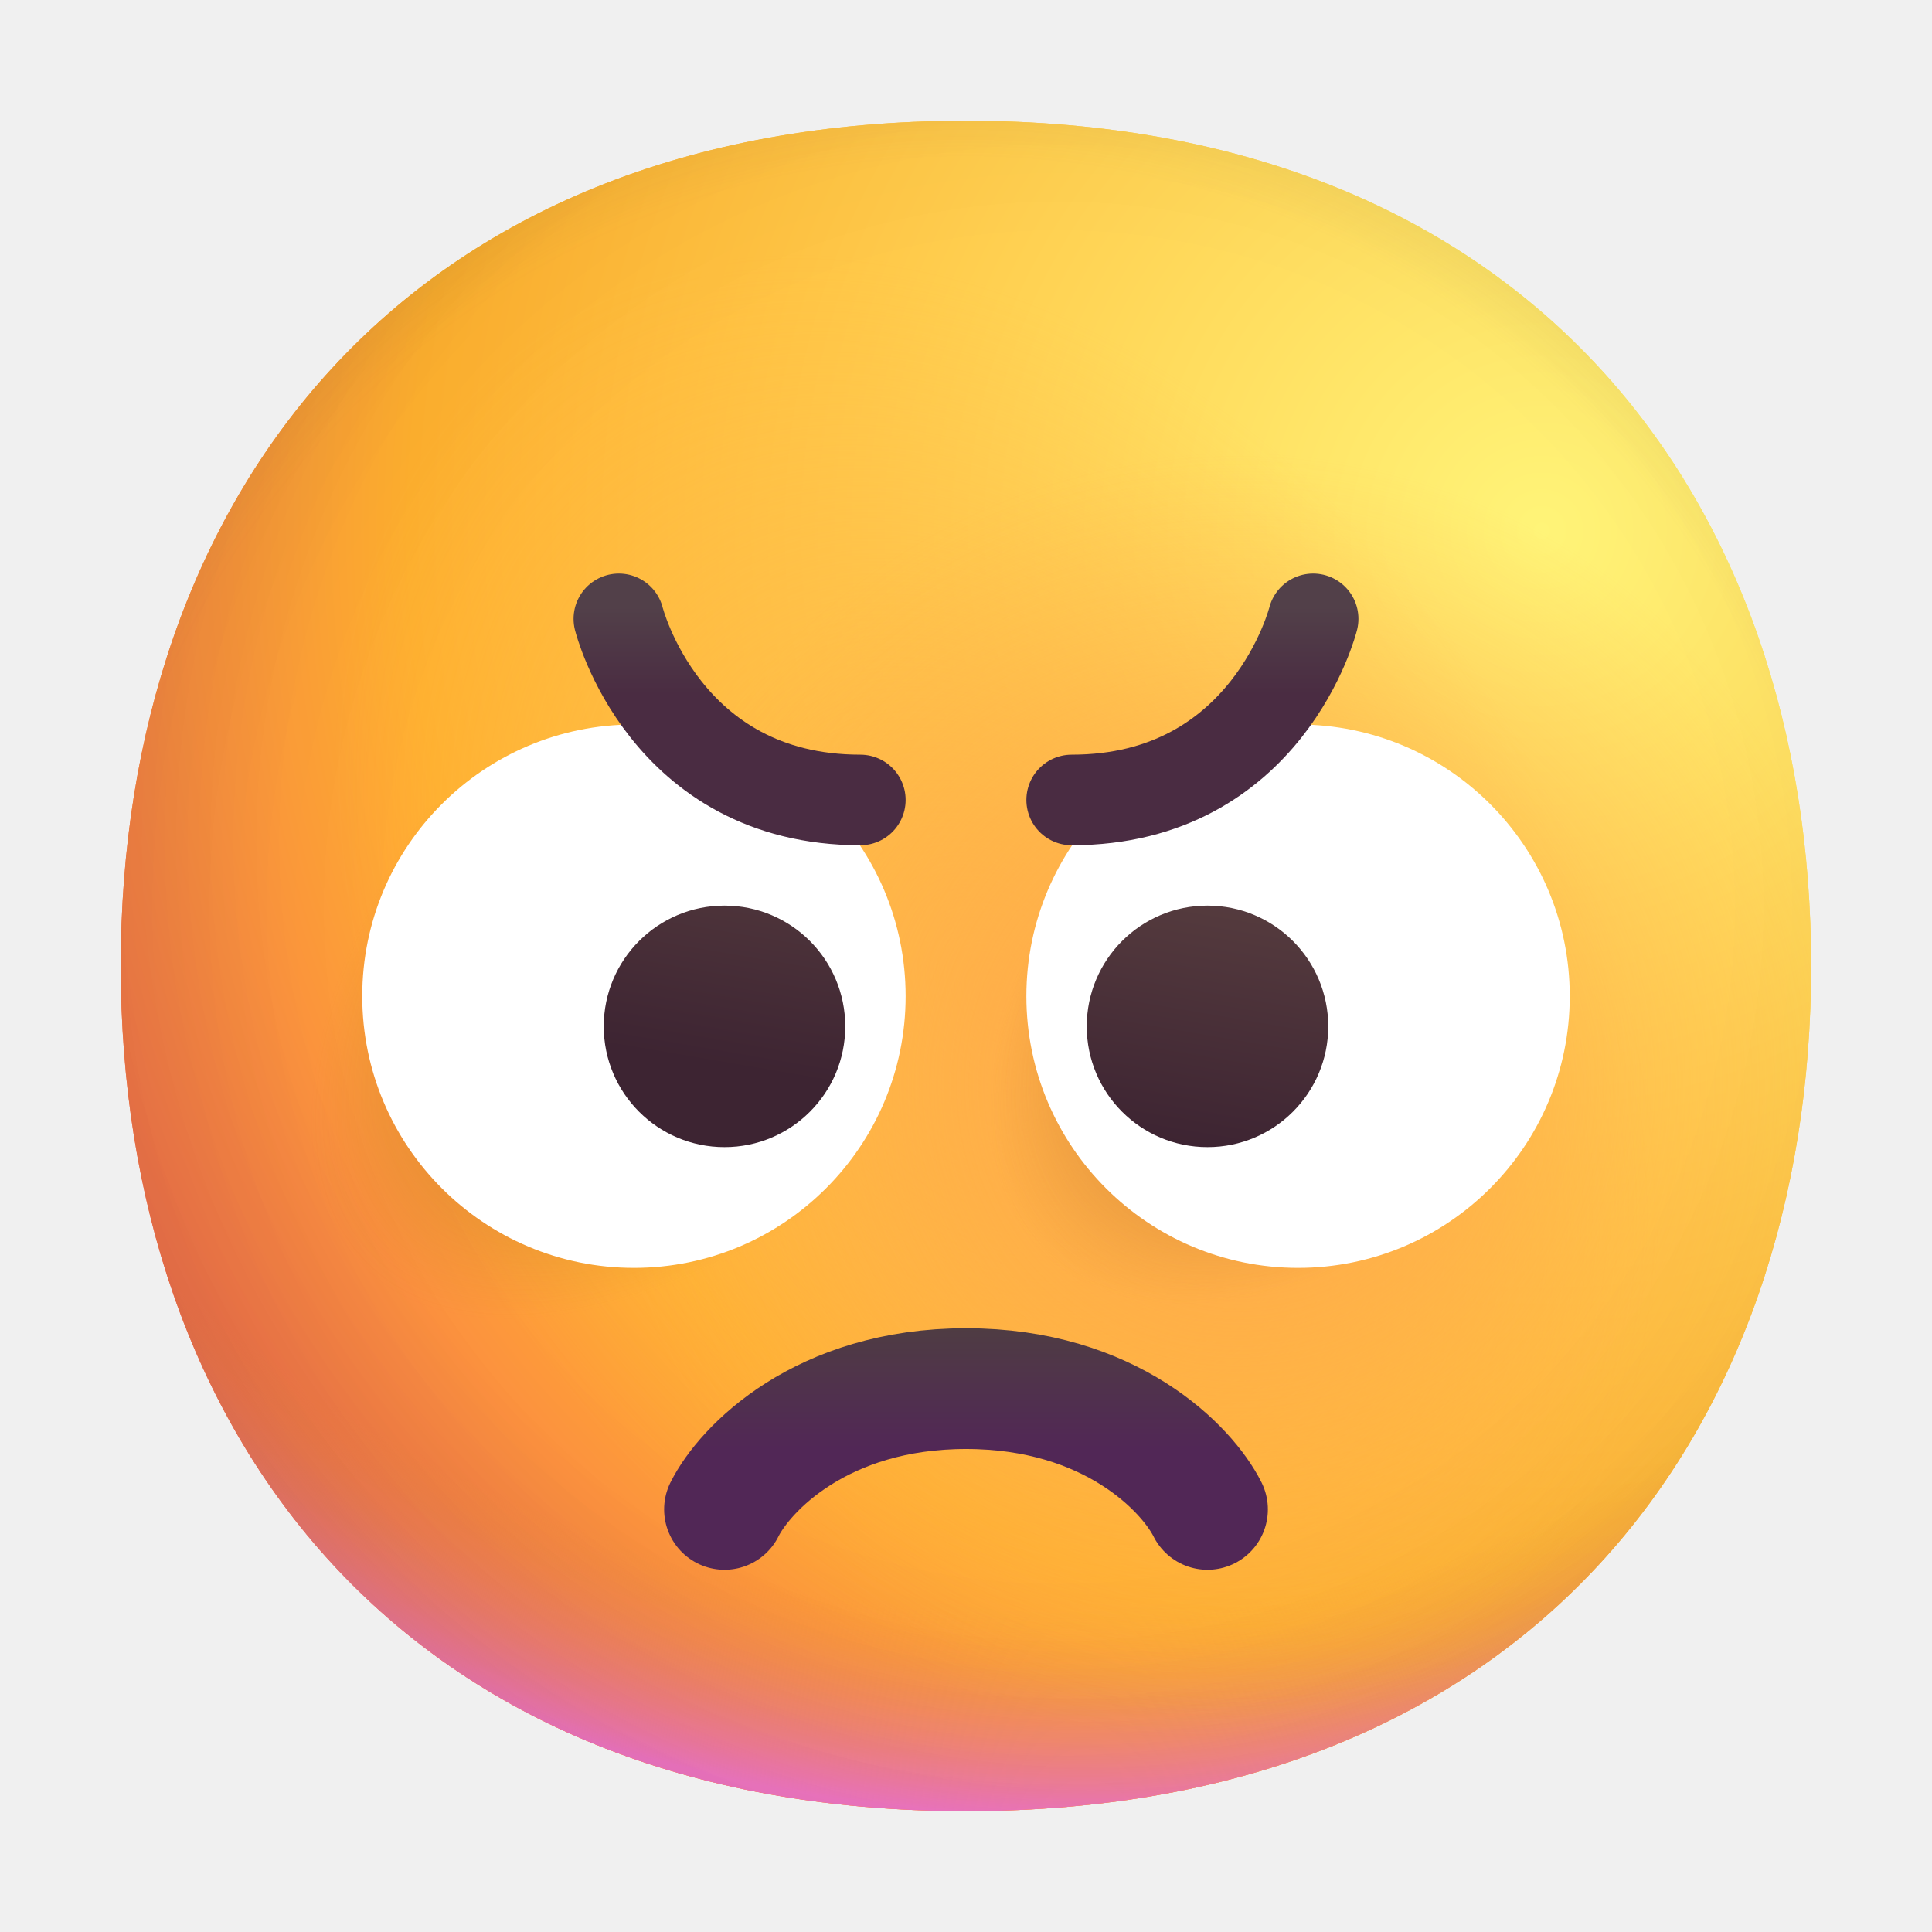
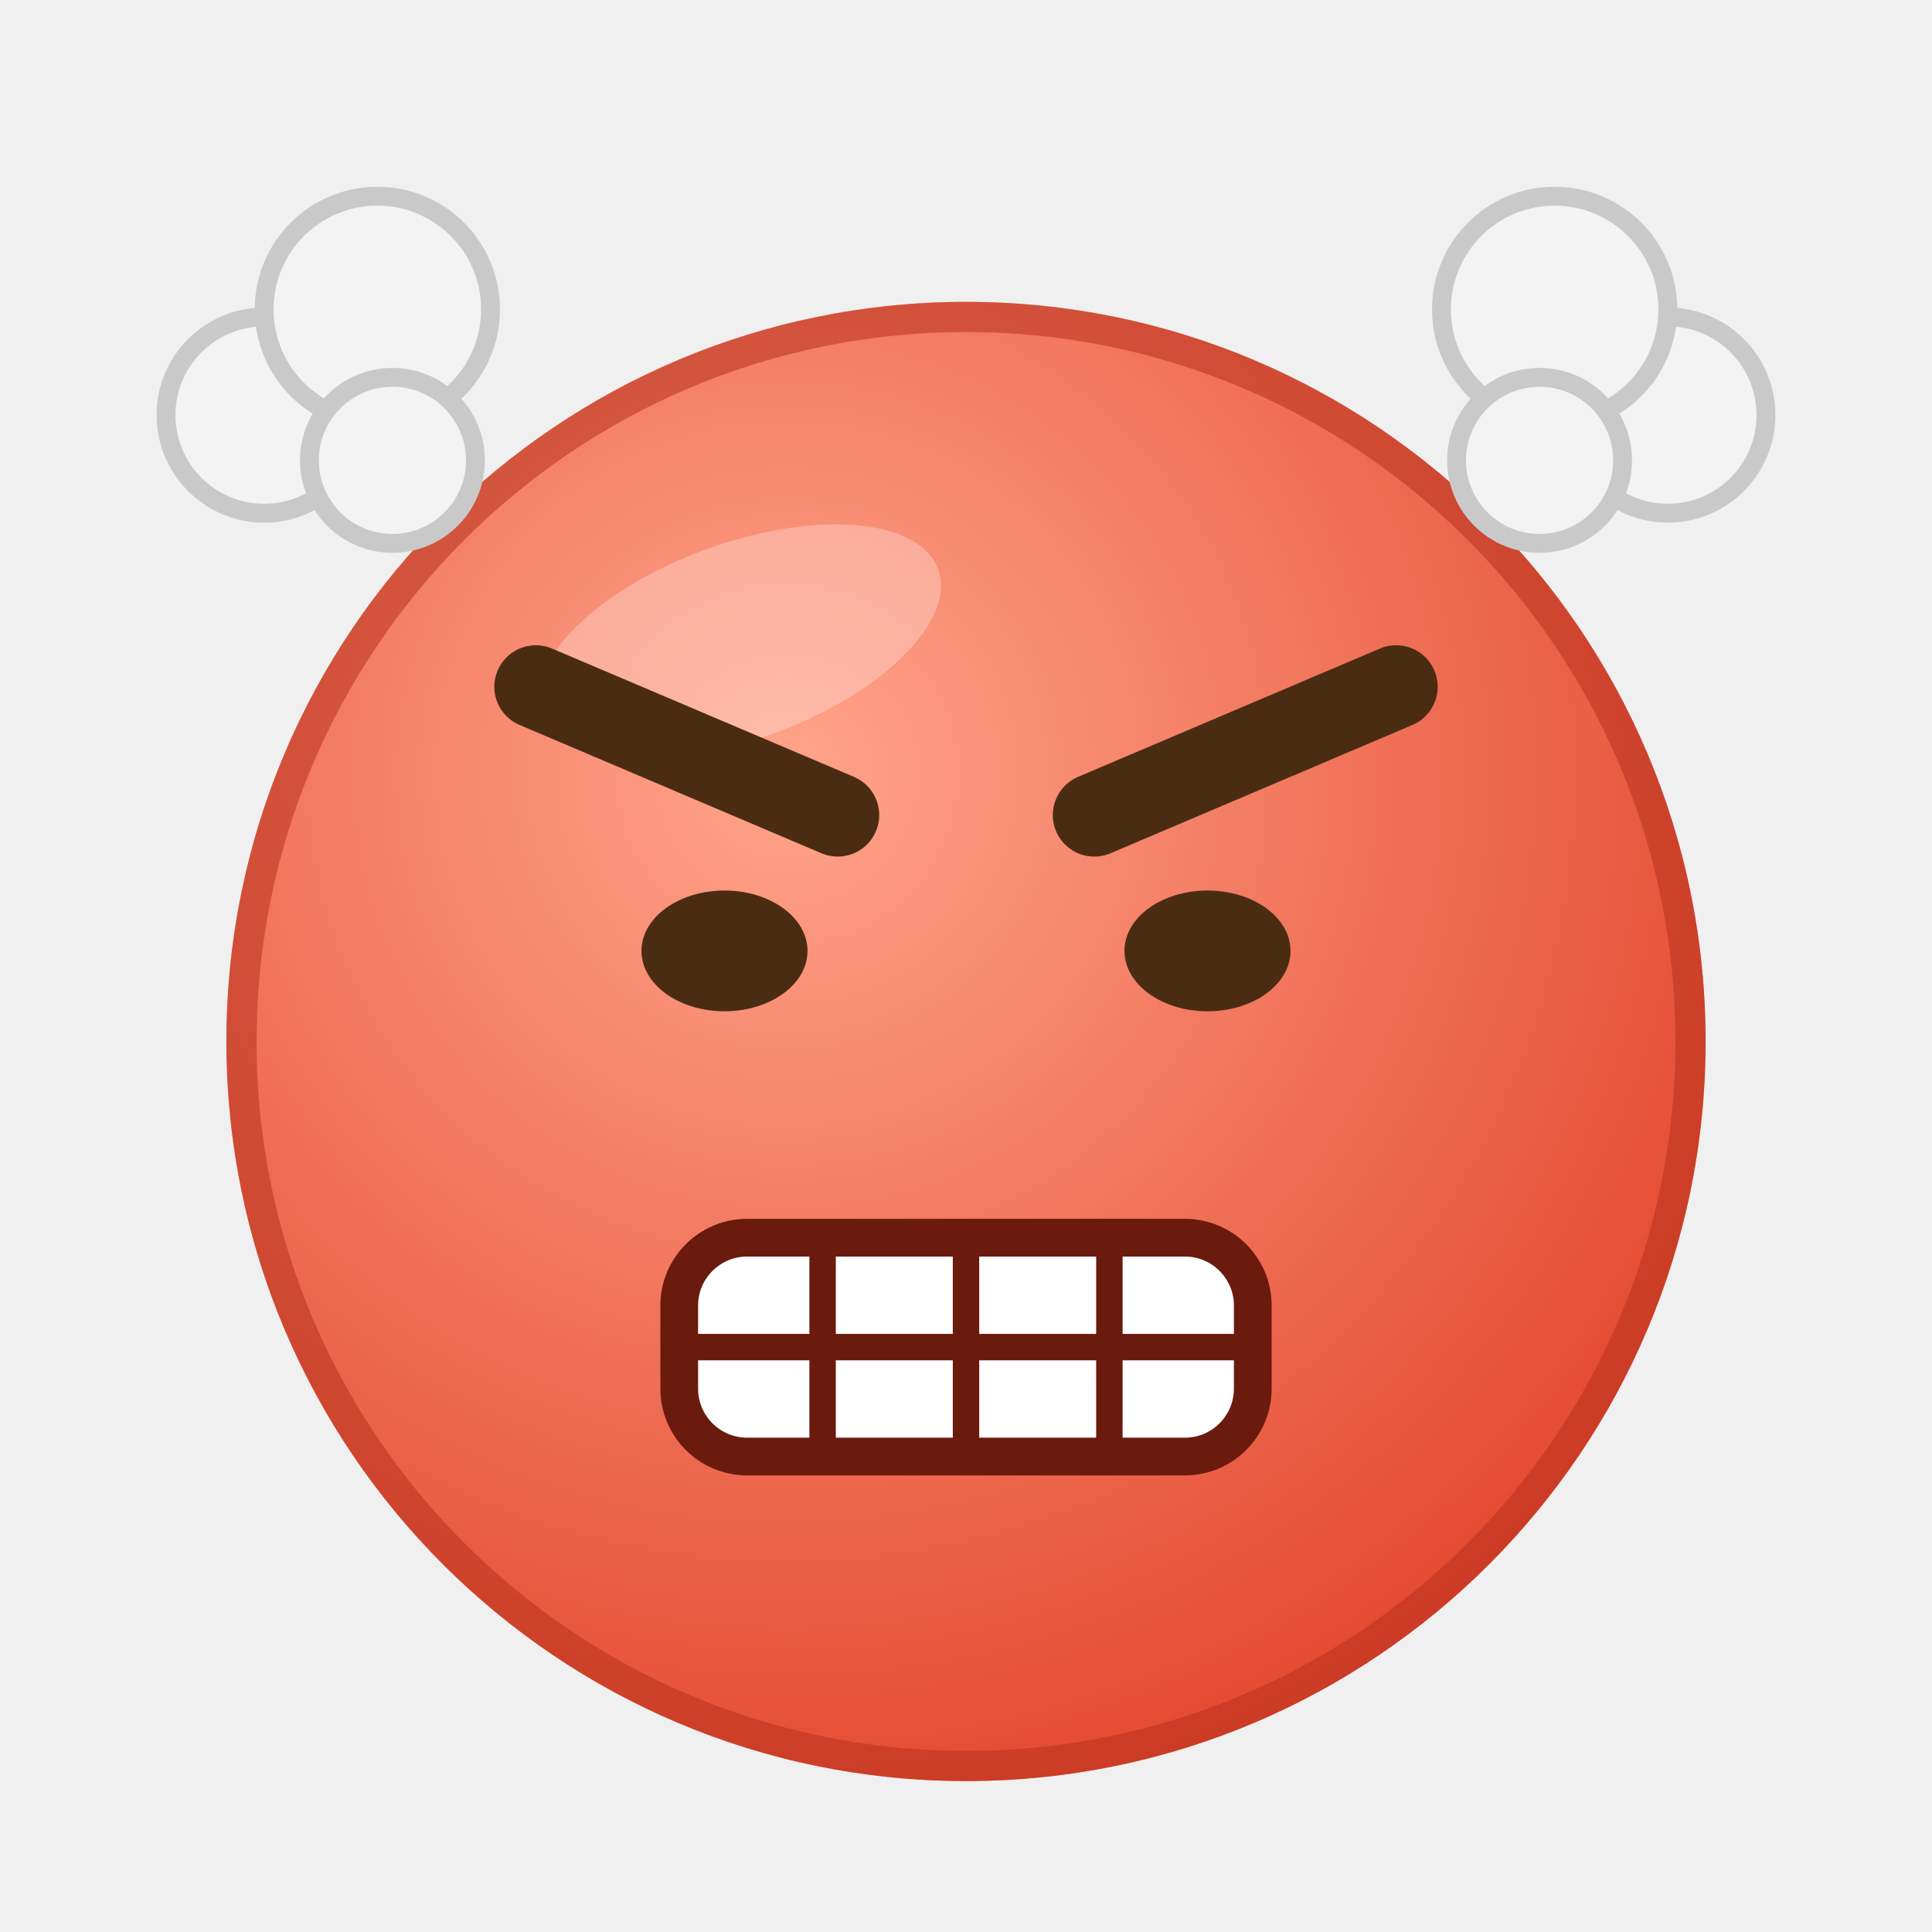
- <svg xmlns="http://www.w3.org/2000/svg" width="32" height="32" viewBox="0 0 32 32" fill="none">
-   <g clip-path="url(#clip0_31_1432)">
-     <path d="M15.999 29.998C25.333 29.998 29.998 23.73 29.998 15.999C29.998 8.268 25.333 2 15.999 2C6.664 2 2 8.268 2 15.999C2 23.73 6.664 29.998 15.999 29.998Z" fill="url(#paint0_radial_31_1432)" />
-     <path d="M15.999 29.998C25.333 29.998 29.998 23.73 29.998 15.999C29.998 8.268 25.333 2 15.999 2C6.664 2 2 8.268 2 15.999C2 23.73 6.664 29.998 15.999 29.998Z" fill="url(#paint1_radial_31_1432)" />
-     <path d="M15.999 29.998C25.333 29.998 29.998 23.73 29.998 15.999C29.998 8.268 25.333 2 15.999 2C6.664 2 2 8.268 2 15.999C2 23.73 6.664 29.998 15.999 29.998Z" fill="url(#paint2_radial_31_1432)" />
-     <path d="M15.999 29.998C25.333 29.998 29.998 23.73 29.998 15.999C29.998 8.268 25.333 2 15.999 2C6.664 2 2 8.268 2 15.999C2 23.73 6.664 29.998 15.999 29.998Z" fill="url(#paint3_radial_31_1432)" fill-opacity="0.6" />
-     <path d="M15.999 29.998C25.333 29.998 29.998 23.73 29.998 15.999C29.998 8.268 25.333 2 15.999 2C6.664 2 2 8.268 2 15.999C2 23.73 6.664 29.998 15.999 29.998Z" fill="url(#paint4_radial_31_1432)" />
-     <path d="M15.999 29.998C25.333 29.998 29.998 23.73 29.998 15.999C29.998 8.268 25.333 2 15.999 2C6.664 2 2 8.268 2 15.999C2 23.73 6.664 29.998 15.999 29.998Z" fill="url(#paint5_radial_31_1432)" />
-     <path d="M15.999 29.998C25.333 29.998 29.998 23.73 29.998 15.999C29.998 8.268 25.333 2 15.999 2C6.664 2 2 8.268 2 15.999C2 23.73 6.664 29.998 15.999 29.998Z" fill="url(#paint6_radial_31_1432)" />
-     <path d="M15.999 29.998C25.333 29.998 29.998 23.73 29.998 15.999C29.998 8.268 25.333 2 15.999 2C6.664 2 2 8.268 2 15.999C2 23.73 6.664 29.998 15.999 29.998Z" fill="url(#paint7_radial_31_1432)" />
-     <circle cx="9" cy="18" r="5" fill="url(#paint8_radial_31_1432)" />
-     <circle cx="19.5" cy="18.5" r="4.5" fill="url(#paint9_radial_31_1432)" />
-     <path d="M10.5 21C12.985 21 15 18.985 15 16.5C15 14.015 12.985 12 10.5 12C8.015 12 6 14.015 6 16.5C6 18.985 8.015 21 10.5 21Z" fill="white" />
-     <path d="M21.5 21C23.985 21 26 18.985 26 16.5C26 14.015 23.985 12 21.5 12C19.015 12 17 14.015 17 16.5C17 18.985 19.015 21 21.5 21Z" fill="white" />
-     <path d="M12 19C13.105 19 14 18.105 14 17C14 15.895 13.105 15 12 15C10.895 15 10 15.895 10 17C10 18.105 10.895 19 12 19Z" fill="url(#paint10_linear_31_1432)" />
-     <path d="M20 19C21.105 19 22 18.105 22 17C22 15.895 21.105 15 20 15C18.895 15 18 15.895 18 17C18 18.105 18.895 19 20 19Z" fill="url(#paint11_linear_31_1432)" />
-     <path d="M10.25 10.25C10.25 10.25 11 13.25 14.25 13.25" stroke="url(#paint12_linear_31_1432)" stroke-width="1.5" stroke-linecap="round" stroke-linejoin="round" />
-     <path d="M21.75 10.25C21.75 10.25 21 13.25 17.75 13.25" stroke="url(#paint13_linear_31_1432)" stroke-width="1.5" stroke-linecap="round" stroke-linejoin="round" />
-     <path d="M12 25C12.333 24.333 13.6 23 16 23C18.4 23 19.667 24.333 20 25" stroke="url(#paint14_linear_31_1432)" stroke-width="2" stroke-linecap="round" />
+ <svg xmlns="http://www.w3.org/2000/svg" viewBox="0 0 512 512">
+   <defs>
+     <radialGradient id="angry" cx="38%" cy="32%" r="75%">
+       <stop offset="0" stop-color="#FFA48A" />
+       <stop offset="1" stop-color="#E2442B" />
+     </radialGradient>
+   </defs>
+   <circle cx="256" cy="276" r="196" fill="url(#angry)" />
+   <circle cx="256" cy="276" r="192" fill="none" stroke="#B8301B" stroke-width="8" opacity="0.55" />
+   <ellipse cx="196" cy="170" rx="56" ry="26" fill="#fff" opacity="0.28" transform="rotate(-20 196 170)" />
+   <path d="M142 182 L222 216" stroke="#4A2C12" stroke-width="22" stroke-linecap="round" />
+   <path d="M290 216 L370 182" stroke="#4A2C12" stroke-width="22" stroke-linecap="round" />
+   <ellipse cx="192" cy="252" rx="22" ry="16" fill="#4A2C12" />
+   <ellipse cx="320" cy="252" rx="22" ry="16" fill="#4A2C12" />
+   <rect x="180" y="328" width="152" height="58" rx="18" fill="#fff" stroke="#6B1A0E" stroke-width="10" />
+   <path d="M182 357 H330 M218 330 V384 M256 330 V384 M294 330 V384" stroke="#6B1A0E" stroke-width="7" />
+   <g fill="#F3F3F3" stroke="#C9C9C9" stroke-width="5">
+     <circle cx="70" cy="110" r="26" />
+     <circle cx="100" cy="82" r="30" />
+     <circle cx="104" cy="122" r="22" />
+     <circle cx="442" cy="110" r="26" />
+     <circle cx="412" cy="82" r="30" />
+     <circle cx="408" cy="122" r="22" />
  </g>
-   <defs>
-     <radialGradient id="paint0_radial_31_1432" cx="0" cy="0" r="1" gradientUnits="userSpaceOnUse" gradientTransform="translate(25.5 9) rotate(132.839) scale(37.5033)">
-       <stop stop-color="#FFF478" />
-       <stop offset="0.475" stop-color="#FFB02E" />
-       <stop offset="1" stop-color="#F70A8D" />
-     </radialGradient>
-     <radialGradient id="paint1_radial_31_1432" cx="0" cy="0" r="1" gradientUnits="userSpaceOnUse" gradientTransform="translate(25.5 9) rotate(131.878) scale(38.9487)">
-       <stop stop-color="#FFF478" />
-       <stop offset="0.475" stop-color="#FFB02E" />
-       <stop offset="1" stop-color="#F70A8D" />
-     </radialGradient>
-     <radialGradient id="paint2_radial_31_1432" cx="0" cy="0" r="1" gradientUnits="userSpaceOnUse" gradientTransform="translate(16 12.5) rotate(101.31) scale(17.8466 22.8581)">
-       <stop offset="0.788" stop-color="#F59639" stop-opacity="0" />
-       <stop offset="0.973" stop-color="#FF7DCE" />
-     </radialGradient>
-     <radialGradient id="paint3_radial_31_1432" cx="0" cy="0" r="1" gradientUnits="userSpaceOnUse" gradientTransform="translate(18 14) rotate(135) scale(41.0122)">
-       <stop offset="0.315" stop-opacity="0" />
-       <stop offset="1" />
-     </radialGradient>
-     <radialGradient id="paint4_radial_31_1432" cx="0" cy="0" r="1" gradientUnits="userSpaceOnUse" gradientTransform="translate(16 17) rotate(77.692) scale(28.1469)">
-       <stop offset="0.508" stop-color="#7D6133" stop-opacity="0" />
-       <stop offset="1" stop-color="#715B32" />
-     </radialGradient>
-     <radialGradient id="paint5_radial_31_1432" cx="0" cy="0" r="1" gradientUnits="userSpaceOnUse" gradientTransform="translate(16.5 16.5) rotate(55.7131) scale(13.3135 9.65032)">
-       <stop stop-color="#FFB849" />
-       <stop offset="1" stop-color="#FFB847" stop-opacity="0" />
-     </radialGradient>
-     <radialGradient id="paint6_radial_31_1432" cx="0" cy="0" r="1" gradientUnits="userSpaceOnUse" gradientTransform="translate(20.5 18) rotate(9.86581) scale(11.6726)">
-       <stop stop-color="#FFA64B" />
-       <stop offset="0.9" stop-color="#FFAE46" stop-opacity="0" />
-     </radialGradient>
-     <radialGradient id="paint7_radial_31_1432" cx="0" cy="0" r="1" gradientUnits="userSpaceOnUse" gradientTransform="translate(17.5 15) rotate(43.9708) scale(59.0529)">
-       <stop offset="0.185" stop-opacity="0" />
-       <stop offset="1" stop-opacity="0.4" />
-     </radialGradient>
-     <radialGradient id="paint8_radial_31_1432" cx="0" cy="0" r="1" gradientUnits="userSpaceOnUse" gradientTransform="translate(12.8889 14.1111) rotate(135) scale(9.74236 5.04232)">
-       <stop stop-color="#392108" />
-       <stop offset="1" stop-color="#C87928" stop-opacity="0" />
-     </radialGradient>
-     <radialGradient id="paint9_radial_31_1432" cx="0" cy="0" r="1" gradientUnits="userSpaceOnUse" gradientTransform="translate(23 15) rotate(135) scale(8.13173 4.59049)">
-       <stop stop-color="#392108" />
-       <stop offset="1" stop-color="#C87928" stop-opacity="0" />
-     </radialGradient>
-     <linearGradient id="paint10_linear_31_1432" x1="20.615" y1="15" x2="19.927" y2="19.03" gradientUnits="userSpaceOnUse">
-       <stop stop-color="#553B3E" />
-       <stop offset="1" stop-color="#3D2432" />
-     </linearGradient>
-     <linearGradient id="paint11_linear_31_1432" x1="20.615" y1="15" x2="19.927" y2="19.03" gradientUnits="userSpaceOnUse">
-       <stop stop-color="#553B3E" />
-       <stop offset="1" stop-color="#3D2432" />
-     </linearGradient>
-     <linearGradient id="paint12_linear_31_1432" x1="11.5" y1="10" x2="11.5" y2="11.5" gradientUnits="userSpaceOnUse">
-       <stop offset="0.03" stop-color="#524049" />
-       <stop offset="1" stop-color="#4A2C42" />
-     </linearGradient>
-     <linearGradient id="paint13_linear_31_1432" x1="20.5" y1="10" x2="20.5" y2="11.5" gradientUnits="userSpaceOnUse">
-       <stop offset="0.03" stop-color="#524049" />
-       <stop offset="1" stop-color="#4A2C42" />
-     </linearGradient>
-     <linearGradient id="paint14_linear_31_1432" x1="16" y1="22" x2="16" y2="24" gradientUnits="userSpaceOnUse">
-       <stop stop-color="#4F3C43" />
-       <stop offset="1" stop-color="#512756" />
-     </linearGradient>
-     <clipPath id="clip0_31_1432">
-       <rect width="32" height="32" fill="white" />
-     </clipPath>
-   </defs>
</svg>
